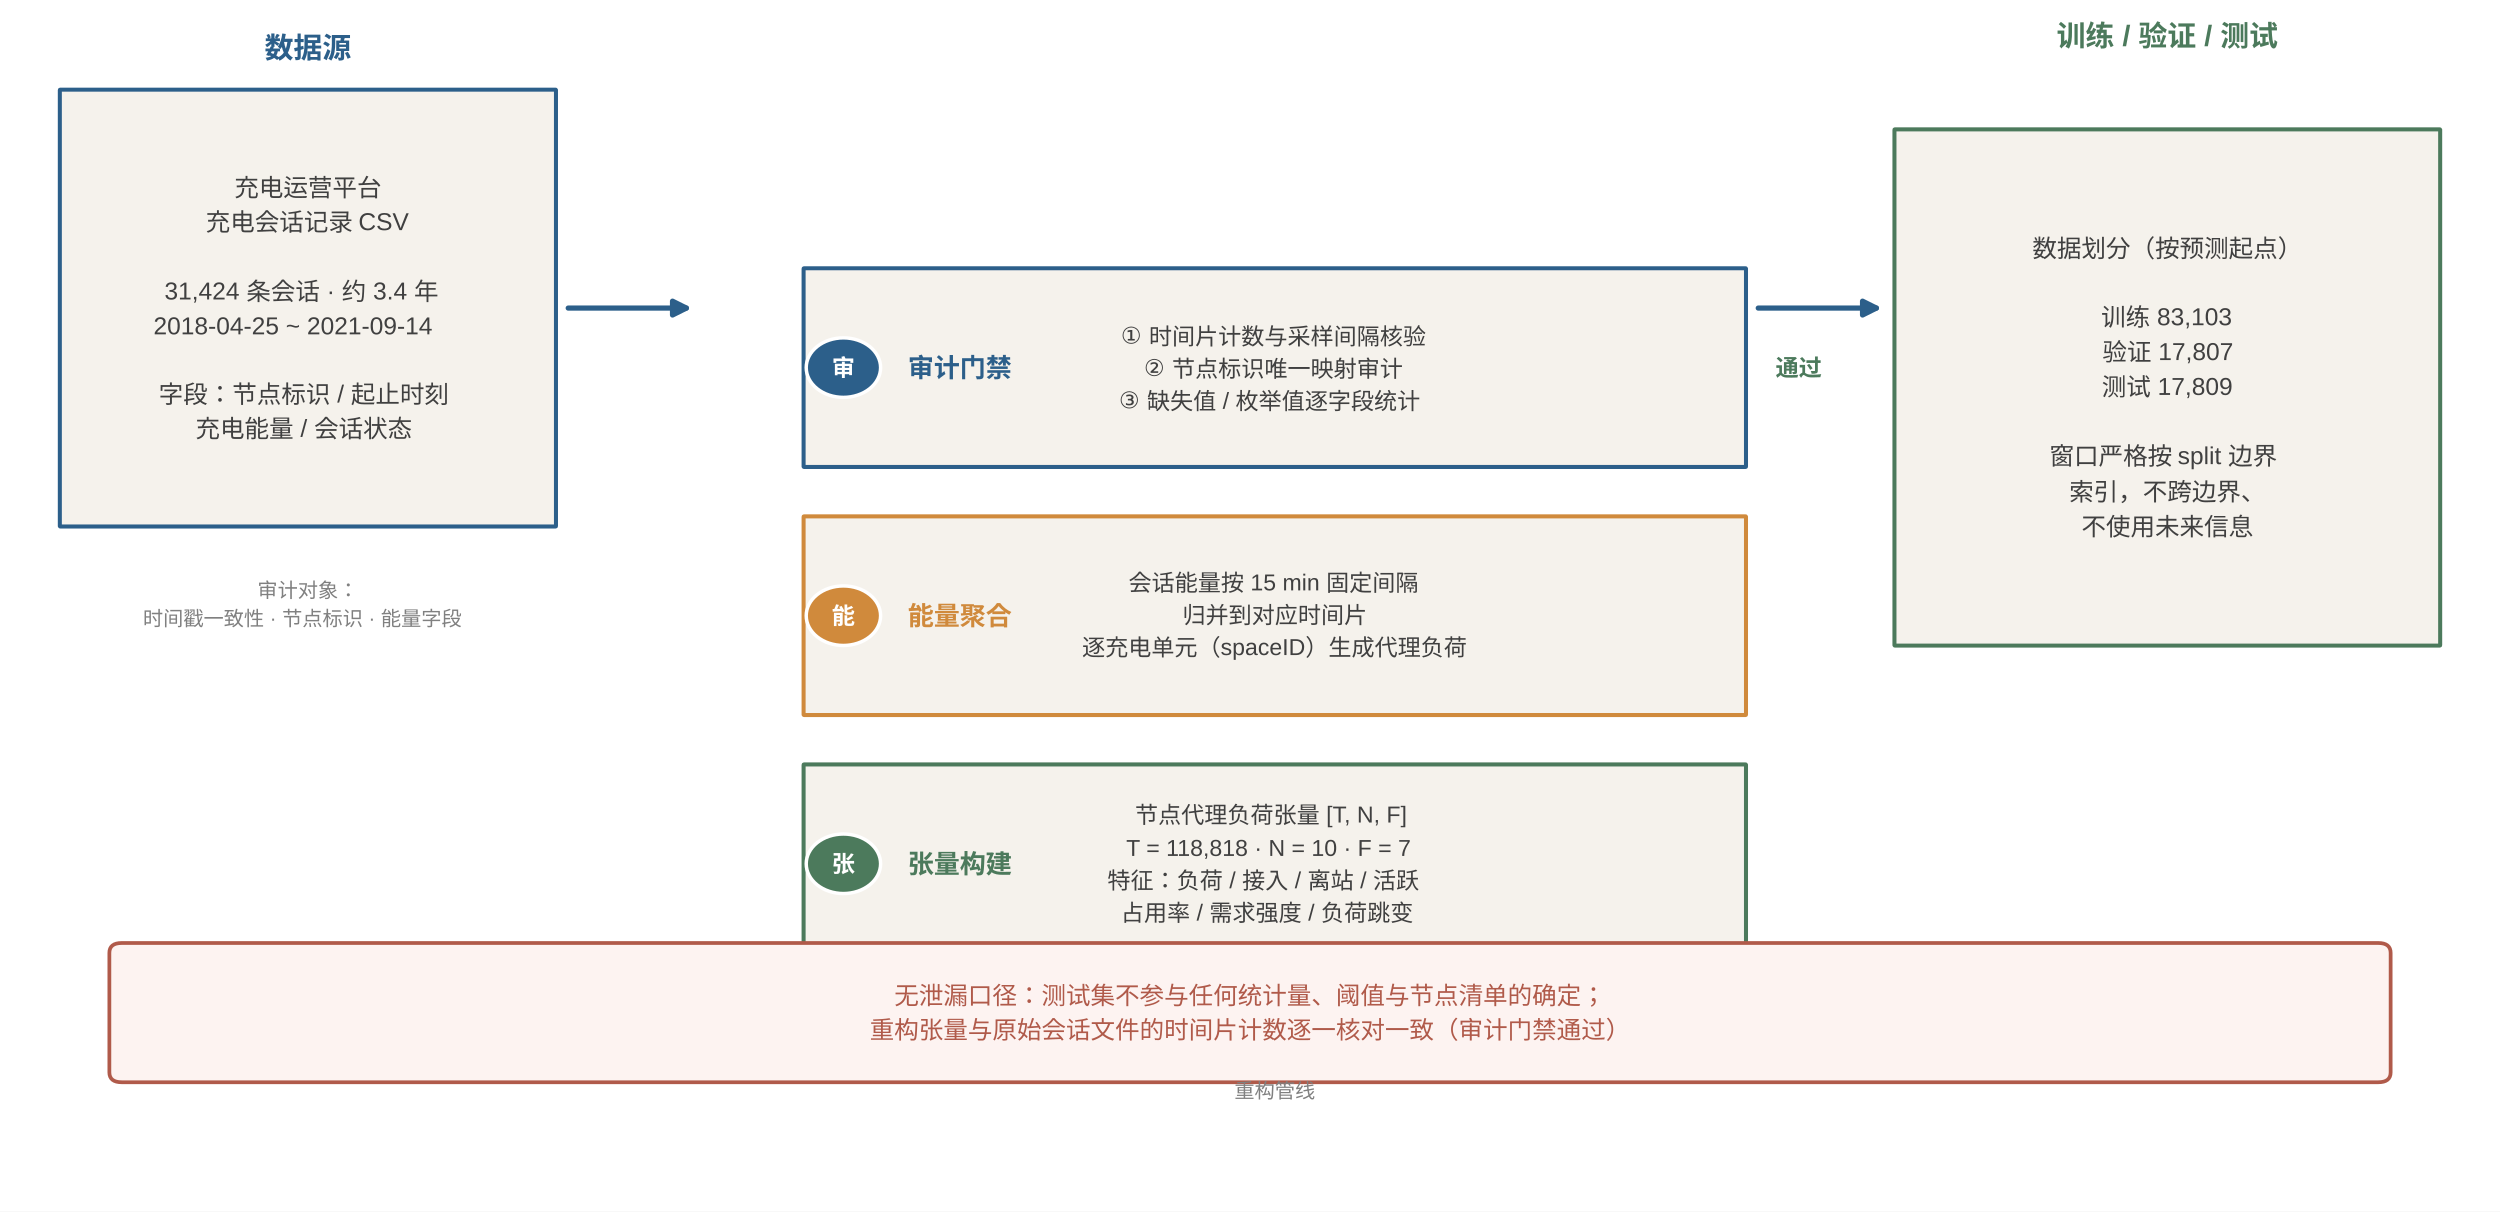
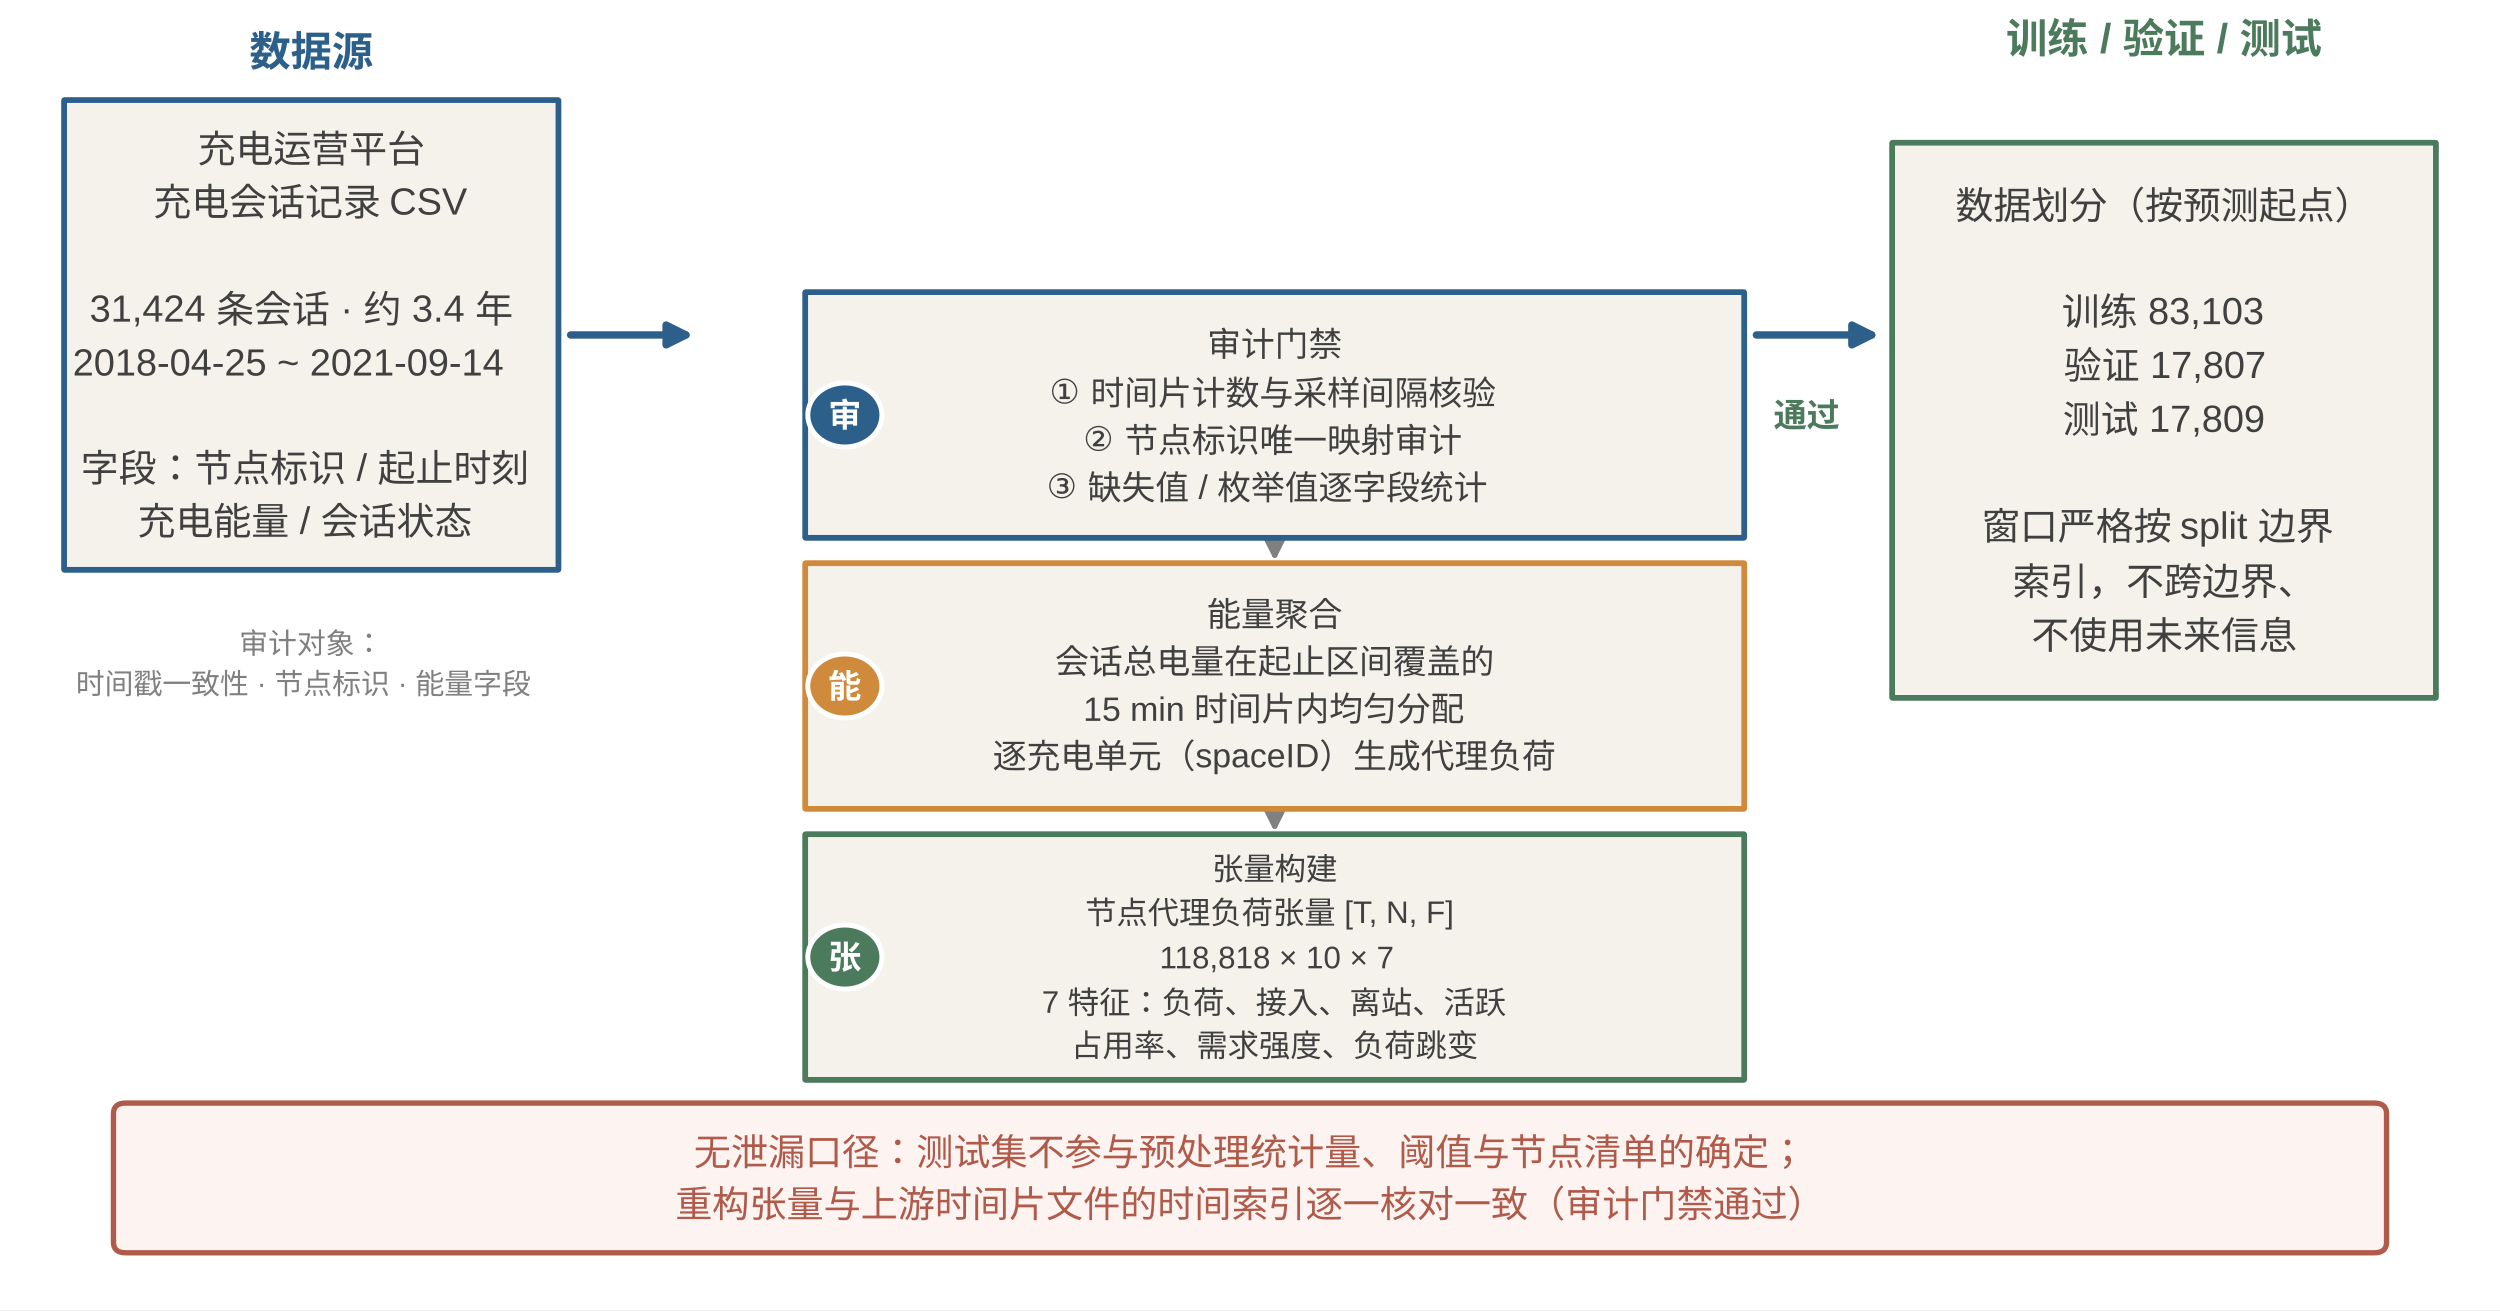
- <svg xmlns="http://www.w3.org/2000/svg" width="866.16pt" height="419.76pt" viewBox="0 0 866.16 419.76" version="1.1">
+ <svg xmlns="http://www.w3.org/2000/svg" width="606.826pt" height="318.011pt" viewBox="0 0 606.826 318.011" version="1.1">
  <defs>
    <style type="text/css">*{stroke-linejoin: round; stroke-linecap: butt}</style>
  </defs>
  <g id="figure_1">
    <g id="patch_1">
-       <path d="M 0 419.76  L 866.16 419.76  L 866.16 0  L 0 0  z " style="fill: #ffffff" />
+       <path d="M 0 318.011 L 606.826 318.011 L 606.826 0 L 0 0 z " style="fill: #ffffff" />
    </g>
    <g id="axes_1">
      <g id="patch_2">
-         <path d="M 196.866 106.74  Q 218.34 106.74 237.802 106.74  " clip-path="url(#p5bbf563f6a)" style="fill: none; stroke: #2c5f8a; stroke-width: 1.8; stroke-linecap: round" />
-         <path d="M 233.002 104.34  L 237.802 106.74  L 233.002 109.14  z " clip-path="url(#p5bbf563f6a)" style="fill: #2c5f8a; stroke: #2c5f8a; stroke-width: 1.8; stroke-linecap: round" />
+         <path d="M 138.516 81.303 Q 153.506 81.303 166.485 81.303 " clip-path="url(#p063804ce9d)" style="fill: none; stroke: #2c5f8a; stroke-width: 1.8; stroke-linecap: round" />
+         <path d="M 161.685 78.903 L 166.485 81.303 L 161.685 83.703 z " clip-path="url(#p063804ce9d)" style="fill: #2c5f8a; stroke: #2c5f8a; stroke-width: 1.8; stroke-linecap: round" />
      </g>
      <g id="patch_3">
-         <path d="M 609.167 106.74  Q 630.641 106.74 650.102 106.74  " clip-path="url(#p5bbf563f6a)" style="fill: none; stroke: #2c5f8a; stroke-width: 1.8; stroke-linecap: round" />
-         <path d="M 645.302 104.34  L 650.102 106.74  L 645.302 109.14  z " clip-path="url(#p5bbf563f6a)" style="fill: #2c5f8a; stroke: #2c5f8a; stroke-width: 1.8; stroke-linecap: round" />
+         <path d="M 309.409 131.032 Q 309.409 133.622 309.409 134.759 " clip-path="url(#p063804ce9d)" style="fill: none; stroke: #808080; stroke-width: 1.3; stroke-linecap: round" />
+         <path d="M 311.409 130.759 L 309.409 134.759 L 307.409 130.759 z " clip-path="url(#p063804ce9d)" style="fill: #808080; stroke: #808080; stroke-width: 1.3; stroke-linecap: round" />
      </g>
      <g id="patch_4">
-         <path d="M 20.899 182.417  L 192.451 182.417  Q 192.623 182.417 192.623 182.28  L 192.623 31.2  Q 192.623 31.063 192.451 31.063  L 20.899 31.063  Q 20.728 31.063 20.728 31.2  L 20.728 182.28  Q 20.728 182.417 20.899 182.417  z " clip-path="url(#p5bbf563f6a)" style="fill: #f5f2ec; stroke: #2c5f8a; stroke-width: 1.4; stroke-linejoin: miter" />
+         <path d="M 309.409 196.821 Q 309.409 199.411 309.409 200.547 " clip-path="url(#p063804ce9d)" style="fill: none; stroke: #808080; stroke-width: 1.3; stroke-linecap: round" />
+         <path d="M 311.409 196.547 L 309.409 200.547 L 307.409 196.547 z " clip-path="url(#p063804ce9d)" style="fill: #808080; stroke: #808080; stroke-width: 1.3; stroke-linecap: round" />
+       </g>
+       <g id="patch_5">
+         <path d="M 426.336 81.303 Q 441.327 81.303 454.305 81.303 " clip-path="url(#p063804ce9d)" style="fill: none; stroke: #2c5f8a; stroke-width: 1.8; stroke-linecap: round" />
+         <path d="M 449.505 78.903 L 454.305 81.303 L 449.505 83.703 z " clip-path="url(#p063804ce9d)" style="fill: #2c5f8a; stroke: #2c5f8a; stroke-width: 1.8; stroke-linecap: round" />
+       </g>
+       <g id="patch_6">
+         <path d="M 15.676 138.316 L 135.434 138.316 Q 135.554 138.316 135.554 138.212 L 135.554 24.393 Q 135.554 24.29 135.434 24.29 L 15.676 24.29 Q 15.557 24.29 15.557 24.393 L 15.557 138.212 Q 15.557 138.316 15.676 138.316 z " clip-path="url(#p063804ce9d)" style="fill: #f5f2ec; stroke: #2c5f8a; stroke-width: 1.4; stroke-linejoin: miter" />
      </g>
      <g id="text_1">
-         <text style="font-weight: 700; font-size: 10px; font-family: 'PingFang SC', 'Arial', 'Helvetica', 'DejaVu Sans', sans-serif; text-anchor: middle; fill: #2c5f8a" x="106.675" y="20.102" transform="rotate(-0 106.6752 20.1024)">数据源</text>
+         <text style="font-weight: 700; font-size: 10px; font-family: 'PingFang SC', 'Arial', 'Helvetica', 'DejaVu Sans', sans-serif; text-anchor: middle; fill: #2c5f8a" x="75.555" y="16.032" transform="rotate(-0 75.55507 16.03243)">数据源</text>
      </g>
      <g id="text_2">
-         <text style="font-size: 7px; font-family: 'PingFang SC', 'Arial', 'Helvetica', 'DejaVu Sans', sans-serif; fill: #808080" transform="translate(89.1752 206.986)">审计对象：</text>
-         <text style="font-size: 7px; font-family: 'PingFang SC', 'Arial', 'Helvetica', 'DejaVu Sans', sans-serif; fill: #808080" transform="translate(49.51364 216.786)">时间戳一致性 · 节点标识 · 能量字段</text>
+         <text style="font-size: 7px; font-family: 'PingFang SC', 'Arial', 'Helvetica', 'DejaVu Sans', sans-serif; fill: #808080" transform="translate(58.05507 158.6551)">审计对象：</text>
+         <text style="font-size: 7px; font-family: 'PingFang SC', 'Arial', 'Helvetica', 'DejaVu Sans', sans-serif; fill: #808080" transform="translate(18.39351 168.4551)">时间戳一致性 · 节点标识 · 能量字段</text>
      </g>
-       <g id="patch_5">
-         <path d="M 278.587 161.789  L 604.752 161.789  Q 604.924 161.789 604.924 161.652  L 604.924 93.084  Q 604.924 92.947 604.752 92.947  L 278.587 92.947  Q 278.416 92.947 278.416 93.084  L 278.416 161.652  Q 278.416 161.789 278.587 161.789  z " clip-path="url(#p5bbf563f6a)" style="fill: #f5f2ec; stroke: #2c5f8a; stroke-width: 1.4; stroke-linejoin: miter" />
+       <g id="patch_7">
+         <path d="M 195.564 130.545 L 423.254 130.545 Q 423.374 130.545 423.374 130.442 L 423.374 71.015 Q 423.374 70.911 423.254 70.911 L 195.564 70.911 Q 195.444 70.911 195.444 71.015 L 195.444 130.442 Q 195.444 130.545 195.564 130.545 z " clip-path="url(#p063804ce9d)" style="fill: #f5f2ec; stroke: #2c5f8a; stroke-width: 1.4; stroke-linejoin: miter" />
+       </g>
+       <g id="patch_8">
+         <path d="M 195.564 196.334 L 423.254 196.334 Q 423.374 196.334 423.374 196.23 L 423.374 136.803 Q 423.374 136.7 423.254 136.7 L 195.564 136.7 Q 195.444 136.7 195.444 136.803 L 195.444 196.23 Q 195.444 196.334 195.564 196.334 z " clip-path="url(#p063804ce9d)" style="fill: #f5f2ec; stroke: #d08a3c; stroke-width: 1.4; stroke-linejoin: miter" />
+       </g>
+       <g id="patch_9">
+         <path d="M 195.564 262.122 L 423.254 262.122 Q 423.374 262.122 423.374 262.018 L 423.374 202.591 Q 423.374 202.488 423.254 202.488 L 195.564 202.488 Q 195.444 202.488 195.444 202.591 L 195.444 262.018 Q 195.444 262.122 195.564 262.122 z " clip-path="url(#p063804ce9d)" style="fill: #f5f2ec; stroke: #4c7a5c; stroke-width: 1.4; stroke-linejoin: miter" />
      </g>
      <g id="text_3">
-         <text style="font-weight: 700; font-size: 9px; font-family: 'PingFang SC', 'Arial', 'Helvetica', 'DejaVu Sans', sans-serif; text-anchor: start; fill: #2c5f8a" x="314.544" y="130.608" transform="rotate(-0 314.5435 130.608)">审计门禁</text>
+         <text style="font-weight: 700; font-size: 8px; font-family: 'PingFang SC', 'Arial', 'Helvetica', 'DejaVu Sans', sans-serif; text-anchor: start; fill: #4c7a5c" x="430.533" y="103.608" transform="rotate(-0 430.5334 103.6084)">通过</text>
      </g>
-       <g id="patch_6">
-         <path d="M 278.587 247.739  L 604.752 247.739  Q 604.924 247.739 604.924 247.602  L 604.924 179.034  Q 604.924 178.897 604.752 178.897  L 278.587 178.897  Q 278.416 178.897 278.416 179.034  L 278.416 247.602  Q 278.416 247.739 278.587 247.739  z " clip-path="url(#p5bbf563f6a)" style="fill: #f5f2ec; stroke: #d08a3c; stroke-width: 1.4; stroke-linejoin: miter" />
+       <g id="patch_10">
+         <path d="M 459.399 169.397 L 591.149 169.397 Q 591.269 169.397 591.269 169.293 L 591.269 34.754 Q 591.269 34.65 591.149 34.65 L 459.399 34.65 Q 459.279 34.65 459.279 34.754 L 459.279 169.293 Q 459.279 169.397 459.399 169.397 z " clip-path="url(#p063804ce9d)" style="fill: #f5f2ec; stroke: #4c7a5c; stroke-width: 1.4; stroke-linejoin: miter" />
      </g>
      <g id="text_4">
-         <text style="font-weight: 700; font-size: 9px; font-family: 'PingFang SC', 'Arial', 'Helvetica', 'DejaVu Sans', sans-serif; text-anchor: start; fill: #d08a3c" x="314.544" y="216.558" transform="rotate(-0 314.5435 216.558)">能量聚合</text>
+         <text style="font-weight: 700; font-size: 10px; font-family: 'PingFang SC', 'Arial', 'Helvetica', 'DejaVu Sans', sans-serif; text-anchor: middle; fill: #4c7a5c" x="525.274" y="12.924" transform="rotate(-0 525.2743 12.92432)">训练 / 验证 / 测试</text>
      </g>
-       <g id="patch_7">
-         <path d="M 278.587 333.689  L 604.752 333.689  Q 604.924 333.689 604.924 333.552  L 604.924 264.984  Q 604.924 264.847 604.752 264.847  L 278.587 264.847  Q 278.416 264.847 278.416 264.984  L 278.416 333.552  Q 278.416 333.689 278.587 333.689  z " clip-path="url(#p5bbf563f6a)" style="fill: #f5f2ec; stroke: #4c7a5c; stroke-width: 1.4; stroke-linejoin: miter" />
+       <g id="patch_11">
+         <path d="M 30.535 304.092 L 576.29 304.092 Q 579.289 304.092 579.289 301.502 L 579.289 270.338 Q 579.289 267.748 576.29 267.748 L 30.535 267.748 Q 27.537 267.748 27.537 270.338 L 27.537 301.502 Q 27.537 304.092 30.535 304.092 z " clip-path="url(#p063804ce9d)" style="fill: #fdf3f1; stroke: #b05a4a; stroke-width: 1.3; stroke-linejoin: miter" />
      </g>
      <g id="text_5">
-         <text style="font-weight: 700; font-size: 9px; font-family: 'PingFang SC', 'Arial', 'Helvetica', 'DejaVu Sans', sans-serif; text-anchor: start; fill: #4c7a5c" x="314.544" y="302.508" transform="rotate(-0 314.5435 302.508)">张量构建</text>
+         <text style="font-size: 9.2px; font-family: 'PingFang SC', 'Arial', 'Helvetica', 'DejaVu Sans', sans-serif; fill: #404040" transform="translate(47.95507 39.43837)">充电运营平台</text>
+         <text style="font-size: 9.2px; font-family: 'PingFang SC', 'Arial', 'Helvetica', 'DejaVu Sans', sans-serif; fill: #404040" transform="translate(37.22773 52.31837)">充电会话记录 CSV</text>
+         <text style="font-size: 9.2px; font-family: 'PingFang SC', 'Arial', 'Helvetica', 'DejaVu Sans', sans-serif; fill: #404040" transform="translate(75.55507 65.19837)" />
+         <text style="font-size: 9.2px; font-family: 'PingFang SC', 'Arial', 'Helvetica', 'DejaVu Sans', sans-serif; fill: #404040" transform="translate(21.7631 78.07837)">31,424 条会话 · 约 3.4 年</text>
+         <text style="font-size: 9.2px; font-family: 'PingFang SC', 'Arial', 'Helvetica', 'DejaVu Sans', sans-serif; fill: #404040" transform="translate(17.64682 91.15099)">2018-04-25 ~ 2021-09-14</text>
+         <text style="font-size: 9.2px; font-family: 'PingFang SC', 'Arial', 'Helvetica', 'DejaVu Sans', sans-serif; fill: #404040" transform="translate(75.55507 104.031)" />
+         <text style="font-size: 9.2px; font-family: 'PingFang SC', 'Arial', 'Helvetica', 'DejaVu Sans', sans-serif; fill: #404040" transform="translate(19.59176 116.911)">字段：节点标识 / 起止时刻</text>
+         <text style="font-size: 9.2px; font-family: 'PingFang SC', 'Arial', 'Helvetica', 'DejaVu Sans', sans-serif; fill: #404040" transform="translate(33.39176 129.791)">充电能量 / 会话状态</text>
      </g>
      <g id="text_6">
-         <text style="font-weight: 700; font-size: 8px; font-family: 'PingFang SC', 'Arial', 'Helvetica', 'DejaVu Sans', sans-serif; text-anchor: start; fill: #4c7a5c" x="615.18" y="130.248" transform="rotate(-0 615.1795 130.248)">通过</text>
-       </g>
-       <g id="patch_8">
-         <path d="M 656.53 223.673  L 845.261 223.673  Q 845.432 223.673 845.432 223.536  L 845.432 44.952  Q 845.432 44.815 845.261 44.815  L 656.53 44.815  Q 656.358 44.815 656.358 44.952  L 656.358 223.536  Q 656.358 223.673 656.53 223.673  z " clip-path="url(#p5bbf563f6a)" style="fill: #f5f2ec; stroke: #4c7a5c; stroke-width: 1.4; stroke-linejoin: miter" />
+         <text style="font-size: 8.2px; font-family: 'PingFang SC', 'Arial', 'Helvetica', 'DejaVu Sans', sans-serif; fill: #404040" transform="translate(293.0091 86.46035)">审计门禁</text>
+         <text style="font-size: 8.2px; font-family: 'PingFang SC', 'Arial', 'Helvetica', 'DejaVu Sans', sans-serif; fill: #404040" transform="translate(254.7439 97.94035)">① 时间片计数与采样间隔核验</text>
+         <text style="font-size: 8.2px; font-family: 'PingFang SC', 'Arial', 'Helvetica', 'DejaVu Sans', sans-serif; fill: #404040" transform="translate(262.9439 109.4203)">② 节点标识唯一映射审计</text>
+         <text style="font-size: 8.2px; font-family: 'PingFang SC', 'Arial', 'Helvetica', 'DejaVu Sans', sans-serif; fill: #404040" transform="translate(254.0635 120.9004)">③ 缺失值 / 枚举值逐字段统计</text>
      </g>
      <g id="text_7">
-         <text style="font-weight: 700; font-size: 10px; font-family: 'PingFang SC', 'Arial', 'Helvetica', 'DejaVu Sans', sans-serif; text-anchor: middle; fill: #4c7a5c" x="750.895" y="15.977" transform="rotate(-0 750.8952 15.9768)">训练 / 验证 / 测试</text>
-       </g>
-       <g id="patch_9">
-         <path d="M 42.184 374.959  L 823.976 374.959  Q 828.27 374.959 828.27 371.521  L 828.27 330.155  Q 828.27 326.717 823.976 326.717  L 42.184 326.717  Q 37.89 326.717 37.89 330.155  L 37.89 371.521  Q 37.89 374.959 42.184 374.959  z " clip-path="url(#p5bbf563f6a)" style="fill: #fdf3f1; stroke: #b05a4a; stroke-width: 1.3; stroke-linejoin: miter" />
+         <text style="font-size: 8.2px; font-family: 'PingFang SC', 'Arial', 'Helvetica', 'DejaVu Sans', sans-serif; fill: #404040" transform="translate(293.0091 152.0109)">能量聚合</text>
+         <text style="font-size: 8.2px; font-family: 'PingFang SC', 'Arial', 'Helvetica', 'DejaVu Sans', sans-serif; fill: #404040" transform="translate(256.1091 163.4909)">会话总电量在起止区间覆盖的</text>
+         <text style="font-size: 8.2px; font-family: 'PingFang SC', 'Arial', 'Helvetica', 'DejaVu Sans', sans-serif; fill: #404040" transform="translate(262.9279 174.9709)">15 min 时间片内均匀分配</text>
+         <text style="font-size: 8.2px; font-family: 'PingFang SC', 'Arial', 'Helvetica', 'DejaVu Sans', sans-serif; fill: #404040" transform="translate(240.9596 186.4509)">逐充电单元（spaceID）生成代理负荷</text>
      </g>
      <g id="text_8">
-         <text style="font-size: 7px; font-family: 'PingFang SC', 'Arial', 'Helvetica', 'DejaVu Sans', sans-serif; text-anchor: middle; fill: #808080" x="441.67" y="380.405" transform="rotate(-0 441.6696 380.4048)">重构管线</text>
+         <text style="font-size: 7.6px; font-family: 'PingFang SC', 'Arial', 'Helvetica', 'DejaVu Sans', sans-serif; fill: #404040" transform="translate(294.2091 213.6018)">张量构建</text>
+         <text style="font-size: 7.6px; font-family: 'PingFang SC', 'Arial', 'Helvetica', 'DejaVu Sans', sans-serif; fill: #404040" transform="translate(263.3982 224.2418)">节点代理负荷张量 [T, N, F]</text>
+         <text style="font-size: 7.6px; font-family: 'PingFang SC', 'Arial', 'Helvetica', 'DejaVu Sans', sans-serif; fill: #404040" transform="translate(281.4535 235.0409)">118,818 × 10 × 7</text>
+         <text style="font-size: 7.6px; font-family: 'PingFang SC', 'Arial', 'Helvetica', 'DejaVu Sans', sans-serif; fill: #404040" transform="translate(252.8651 245.84)">7 特征：负荷、接入、离站、活跃</text>
+         <text style="font-size: 7.6px; font-family: 'PingFang SC', 'Arial', 'Helvetica', 'DejaVu Sans', sans-serif; fill: #404040" transform="translate(260.0091 256.48)">占用率、需求强度、负荷跳变</text>
      </g>
      <g id="text_9">
-         <text style="font-size: 8.5px; font-family: 'PingFang SC', 'Arial', 'Helvetica', 'DejaVu Sans', sans-serif; fill: #404040" transform="translate(81.1752 68.06102)">充电运营平台</text>
-         <text style="font-size: 8.5px; font-family: 'PingFang SC', 'Arial', 'Helvetica', 'DejaVu Sans', sans-serif; fill: #404040" transform="translate(71.26407 79.96102)">充电会话记录 CSV</text>
-         <text style="font-size: 8.5px; font-family: 'PingFang SC', 'Arial', 'Helvetica', 'DejaVu Sans', sans-serif; fill: #404040" transform="translate(106.6752 91.86102)" />
-         <text style="font-size: 8.5px; font-family: 'PingFang SC', 'Arial', 'Helvetica', 'DejaVu Sans', sans-serif; fill: #404040" transform="translate(56.9761 103.761)">31,424 条会话 · 约 3.4 年</text>
-         <text style="font-size: 8.5px; font-family: 'PingFang SC', 'Arial', 'Helvetica', 'DejaVu Sans', sans-serif; fill: #404040" transform="translate(53.17301 115.839)">2018-04-25 ~ 2021-09-14</text>
-         <text style="font-size: 8.5px; font-family: 'PingFang SC', 'Arial', 'Helvetica', 'DejaVu Sans', sans-serif; fill: #404040" transform="translate(106.6752 127.739)" />
-         <text style="font-size: 8.5px; font-family: 'PingFang SC', 'Arial', 'Helvetica', 'DejaVu Sans', sans-serif; fill: #404040" transform="translate(54.96997 139.639)">字段：节点标识 / 起止时刻</text>
-         <text style="font-size: 8.5px; font-family: 'PingFang SC', 'Arial', 'Helvetica', 'DejaVu Sans', sans-serif; fill: #404040" transform="translate(67.71997 151.539)">充电能量 / 会话状态</text>
+         <text style="font-size: 9.2px; font-family: 'PingFang SC', 'Arial', 'Helvetica', 'DejaVu Sans', sans-serif; fill: #404040" transform="translate(474.6743 53.16349)">数据划分（按预测起点）</text>
+         <text style="font-size: 9.2px; font-family: 'PingFang SC', 'Arial', 'Helvetica', 'DejaVu Sans', sans-serif; fill: #404040" transform="translate(525.2743 66.04349)" />
+         <text style="font-size: 9.2px; font-family: 'PingFang SC', 'Arial', 'Helvetica', 'DejaVu Sans', sans-serif; fill: #404040" transform="translate(500.4436 78.92349)">训练 83,103</text>
+         <text style="font-size: 9.2px; font-family: 'PingFang SC', 'Arial', 'Helvetica', 'DejaVu Sans', sans-serif; fill: #404040" transform="translate(500.9309 91.99611)">验证 17,807</text>
+         <text style="font-size: 9.2px; font-family: 'PingFang SC', 'Arial', 'Helvetica', 'DejaVu Sans', sans-serif; fill: #404040" transform="translate(500.6873 105.0687)">测试 17,809</text>
+         <text style="font-size: 9.2px; font-family: 'PingFang SC', 'Arial', 'Helvetica', 'DejaVu Sans', sans-serif; fill: #404040" transform="translate(525.2743 118.1414)" />
+         <text style="font-size: 9.2px; font-family: 'PingFang SC', 'Arial', 'Helvetica', 'DejaVu Sans', sans-serif; fill: #404040" transform="translate(481.1013 131.0214)">窗口严格按 split 边界</text>
+         <text style="font-size: 9.2px; font-family: 'PingFang SC', 'Arial', 'Helvetica', 'DejaVu Sans', sans-serif; fill: #404040" transform="translate(488.4743 144.4347)">索引，不跨边界、</text>
+         <text style="font-size: 9.2px; font-family: 'PingFang SC', 'Arial', 'Helvetica', 'DejaVu Sans', sans-serif; fill: #404040" transform="translate(493.0743 157.5073)">不使用未来信息</text>
      </g>
      <g id="text_10">
-         <text style="font-size: 8px; font-family: 'PingFang SC', 'Arial', 'Helvetica', 'DejaVu Sans', sans-serif; fill: #404040" transform="translate(388.3377 119.048)">① 时间片计数与采样间隔核验</text>
-         <text style="font-size: 8px; font-family: 'PingFang SC', 'Arial', 'Helvetica', 'DejaVu Sans', sans-serif; fill: #404040" transform="translate(396.3377 130.248)">② 节点标识唯一映射审计</text>
-         <text style="font-size: 8px; font-family: 'PingFang SC', 'Arial', 'Helvetica', 'DejaVu Sans', sans-serif; fill: #404040" transform="translate(387.674 141.448)">③ 缺失值 / 枚举值逐字段统计</text>
+         <text style="font-size: 9px; font-family: 'PingFang SC', 'Arial', 'Helvetica', 'DejaVu Sans', sans-serif; fill: #b05a4a" transform="translate(168.4128 282.8597)">无泄漏口径：测试集不参与预处理统计量、阈值与节点清单的确定；</text>
+         <text style="font-size: 9px; font-family: 'PingFang SC', 'Arial', 'Helvetica', 'DejaVu Sans', sans-serif; fill: #b05a4a" transform="translate(163.9128 295.4597)">重构张量与上游时间片文件的时间索引逐一核对一致（审计门禁通过）</text>
+       </g>
+       <g id="patch_12">
+         <path d="M 205.074 108.499 C 207.46 108.499 209.748 107.68 211.434 106.223 C 213.121 104.766 214.069 102.789 214.069 100.728 C 214.069 98.668 213.121 96.691 211.434 95.234 C 209.748 93.777 207.46 92.958 205.074 92.958 C 202.689 92.958 200.401 93.777 198.714 95.234 C 197.028 96.691 196.08 98.668 196.08 100.728 C 196.08 102.789 197.028 104.766 198.714 106.223 C 200.401 107.68 202.689 108.499 205.074 108.499 z " clip-path="url(#p063804ce9d)" style="fill: #2c5f8a; stroke: #ffffff; stroke-width: 1.2; stroke-linejoin: miter" />
+       </g>
+       <g id="patch_13">
+         <path d="M 205.074 174.287 C 207.46 174.287 209.748 173.468 211.434 172.011 C 213.121 170.554 214.069 168.577 214.069 166.517 C 214.069 164.456 213.121 162.479 211.434 161.022 C 209.748 159.565 207.46 158.746 205.074 158.746 C 202.689 158.746 200.401 159.565 198.714 161.022 C 197.028 162.479 196.08 164.456 196.08 166.517 C 196.08 168.577 197.028 170.554 198.714 172.011 C 200.401 173.468 202.689 174.287 205.074 174.287 z " clip-path="url(#p063804ce9d)" style="fill: #d08a3c; stroke: #ffffff; stroke-width: 1.2; stroke-linejoin: miter" />
+       </g>
+       <g id="patch_14">
+         <path d="M 205.074 240.075 C 207.46 240.075 209.748 239.256 211.434 237.799 C 213.121 236.342 214.069 234.366 214.069 232.305 C 214.069 230.244 213.121 228.268 211.434 226.81 C 209.748 225.353 207.46 224.535 205.074 224.535 C 202.689 224.535 200.401 225.353 198.714 226.81 C 197.028 228.268 196.08 230.244 196.08 232.305 C 196.08 234.366 197.028 236.342 198.714 237.799 C 200.401 239.256 202.689 240.075 205.074 240.075 z " clip-path="url(#p063804ce9d)" style="fill: #4c7a5c; stroke: #ffffff; stroke-width: 1.2; stroke-linejoin: miter" />
      </g>
      <g id="text_11">
-         <text style="font-size: 8px; font-family: 'PingFang SC', 'Arial', 'Helvetica', 'DejaVu Sans', sans-serif; fill: #404040" transform="translate(390.9902 204.7661)">会话能量按 15 min 固定间隔</text>
-         <text style="font-size: 8px; font-family: 'PingFang SC', 'Arial', 'Helvetica', 'DejaVu Sans', sans-serif; fill: #404040" transform="translate(409.6696 215.9661)">归并到对应时间片</text>
-         <text style="font-size: 8px; font-family: 'PingFang SC', 'Arial', 'Helvetica', 'DejaVu Sans', sans-serif; fill: #404040" transform="translate(374.8896 227.1661)">逐充电单元（spaceID）生成代理负荷</text>
+         <text style="font-weight: 700; font-size: 8px; font-family: 'PingFang SC', 'Arial', 'Helvetica', 'DejaVu Sans', sans-serif; text-anchor: middle; fill: #ffffff" x="205.074" y="103.608" transform="rotate(-0 205.0742 103.6084)">审</text>
      </g>
      <g id="text_12">
-         <text style="font-size: 8px; font-family: 'PingFang SC', 'Arial', 'Helvetica', 'DejaVu Sans', sans-serif; fill: #404040" transform="translate(393.2371 285.1805)">节点代理负荷张量 [T, N, F]</text>
-         <text style="font-size: 8px; font-family: 'PingFang SC', 'Arial', 'Helvetica', 'DejaVu Sans', sans-serif; fill: #404040" transform="translate(390.1708 296.548)">T = 118,818 · N = 10 · F = 7</text>
-         <text style="font-size: 8px; font-family: 'PingFang SC', 'Arial', 'Helvetica', 'DejaVu Sans', sans-serif; fill: #404040" transform="translate(383.6784 307.9155)">特征：负荷 / 接入 / 离站 / 活跃</text>
-         <text style="font-size: 8px; font-family: 'PingFang SC', 'Arial', 'Helvetica', 'DejaVu Sans', sans-serif; fill: #404040" transform="translate(388.3421 319.1155)">占用率 / 需求强度 / 负荷跳变</text>
+         <text style="font-weight: 700; font-size: 8px; font-family: 'PingFang SC', 'Arial', 'Helvetica', 'DejaVu Sans', sans-serif; text-anchor: middle; fill: #ffffff" x="205.074" y="169.397" transform="rotate(-0 205.0742 169.3966)">能</text>
      </g>
      <g id="text_13">
-         <text style="font-size: 8.5px; font-family: 'PingFang SC', 'Arial', 'Helvetica', 'DejaVu Sans', sans-serif; fill: #404040" transform="translate(704.1452 89.1017)">数据划分（按预测起点）</text>
-         <text style="font-size: 8.5px; font-family: 'PingFang SC', 'Arial', 'Helvetica', 'DejaVu Sans', sans-serif; fill: #404040" transform="translate(750.8952 101.0017)" />
-         <text style="font-size: 8.5px; font-family: 'PingFang SC', 'Arial', 'Helvetica', 'DejaVu Sans', sans-serif; fill: #404040" transform="translate(727.9538 112.9017)">训练 83,103</text>
-         <text style="font-size: 8.5px; font-family: 'PingFang SC', 'Arial', 'Helvetica', 'DejaVu Sans', sans-serif; fill: #404040" transform="translate(728.4041 124.9797)">验证 17,807</text>
-         <text style="font-size: 8.5px; font-family: 'PingFang SC', 'Arial', 'Helvetica', 'DejaVu Sans', sans-serif; fill: #404040" transform="translate(728.1789 137.0576)">测试 17,809</text>
-         <text style="font-size: 8.5px; font-family: 'PingFang SC', 'Arial', 'Helvetica', 'DejaVu Sans', sans-serif; fill: #404040" transform="translate(750.8952 149.1356)" />
-         <text style="font-size: 8.5px; font-family: 'PingFang SC', 'Arial', 'Helvetica', 'DejaVu Sans', sans-serif; fill: #404040" transform="translate(710.0832 161.0356)">窗口严格按 split 边界</text>
-         <text style="font-size: 8.5px; font-family: 'PingFang SC', 'Arial', 'Helvetica', 'DejaVu Sans', sans-serif; fill: #404040" transform="translate(716.8952 173.4283)">索引，不跨边界、</text>
-         <text style="font-size: 8.5px; font-family: 'PingFang SC', 'Arial', 'Helvetica', 'DejaVu Sans', sans-serif; fill: #404040" transform="translate(721.1452 185.5063)">不使用未来信息</text>
-       </g>
-       <g id="text_14">
-         <text style="font-size: 8.5px; font-family: 'PingFang SC', 'Arial', 'Helvetica', 'DejaVu Sans', sans-serif; fill: #b05a4a" transform="translate(309.83 347.948)">无泄漏口径：测试集不参与任何统计量、阈值与节点清单的确定；</text>
-         <text style="font-size: 8.5px; font-family: 'PingFang SC', 'Arial', 'Helvetica', 'DejaVu Sans', sans-serif; fill: #b05a4a" transform="translate(301.33 359.848)">重构张量与原始会话文件的时间片计数逐一核对一致（审计门禁通过）</text>
-       </g>
-       <g id="patch_10">
-         <path d="M 292.211 137.682  C 295.628 137.682 298.905 136.595 301.321 134.661  C 303.737 132.727 305.095 130.103 305.095 127.368  C 305.095 124.633 303.737 122.009 301.321 120.075  C 298.905 118.141 295.628 117.054 292.211 117.054  C 288.794 117.054 285.516 118.141 283.1 120.075  C 280.684 122.009 279.326 124.633 279.326 127.368  C 279.326 130.103 280.684 132.727 283.1 134.661  C 285.516 136.595 288.794 137.682 292.211 137.682  z " clip-path="url(#p5bbf563f6a)" style="fill: #2c5f8a; stroke: #ffffff; stroke-width: 1.2; stroke-linejoin: miter" />
-       </g>
-       <g id="patch_11">
-         <path d="M 292.211 223.632  C 295.628 223.632 298.905 222.545 301.321 220.611  C 303.737 218.677 305.095 216.053 305.095 213.318  C 305.095 210.583 303.737 207.959 301.321 206.025  C 298.905 204.091 295.628 203.004 292.211 203.004  C 288.794 203.004 285.516 204.091 283.1 206.025  C 280.684 207.959 279.326 210.583 279.326 213.318  C 279.326 216.053 280.684 218.677 283.1 220.611  C 285.516 222.545 288.794 223.632 292.211 223.632  z " clip-path="url(#p5bbf563f6a)" style="fill: #d08a3c; stroke: #ffffff; stroke-width: 1.2; stroke-linejoin: miter" />
-       </g>
-       <g id="patch_12">
-         <path d="M 292.211 309.582  C 295.628 309.582 298.905 308.495 301.321 306.561  C 303.737 304.627 305.095 302.003 305.095 299.268  C 305.095 296.533 303.737 293.909 301.321 291.975  C 298.905 290.041 295.628 288.954 292.211 288.954  C 288.794 288.954 285.516 290.041 283.1 291.975  C 280.684 293.909 279.326 296.533 279.326 299.268  C 279.326 302.003 280.684 304.627 283.1 306.561  C 285.516 308.495 288.794 309.582 292.211 309.582  z " clip-path="url(#p5bbf563f6a)" style="fill: #4c7a5c; stroke: #ffffff; stroke-width: 1.2; stroke-linejoin: miter" />
-       </g>
-       <g id="text_15">
-         <text style="font-weight: 700; font-size: 8px; font-family: 'PingFang SC', 'Arial', 'Helvetica', 'DejaVu Sans', sans-serif; text-anchor: middle; fill: #ffffff" x="292.211" y="130.248" transform="rotate(-0 292.2106 130.248)">审</text>
-       </g>
-       <g id="text_16">
-         <text style="font-weight: 700; font-size: 8px; font-family: 'PingFang SC', 'Arial', 'Helvetica', 'DejaVu Sans', sans-serif; text-anchor: middle; fill: #ffffff" x="292.211" y="216.198" transform="rotate(-0 292.2106 216.198)">能</text>
-       </g>
-       <g id="text_17">
-         <text style="font-weight: 700; font-size: 8px; font-family: 'PingFang SC', 'Arial', 'Helvetica', 'DejaVu Sans', sans-serif; text-anchor: middle; fill: #ffffff" x="292.211" y="302.148" transform="rotate(-0 292.2106 302.148)">张</text>
+         <text style="font-weight: 700; font-size: 8px; font-family: 'PingFang SC', 'Arial', 'Helvetica', 'DejaVu Sans', sans-serif; text-anchor: middle; fill: #ffffff" x="205.074" y="235.185" transform="rotate(-0 205.0742 235.1849)">张</text>
      </g>
    </g>
  </g>
  <defs>
-     <clipPath id="p5bbf563f6a">
-       <rect x="3.6" y="3.6" width="858.96" height="412.56" />
+     <clipPath id="p063804ce9d">
+       <rect x="3.6" y="3.6" width="599.626" height="310.811" />
    </clipPath>
  </defs>
</svg>
